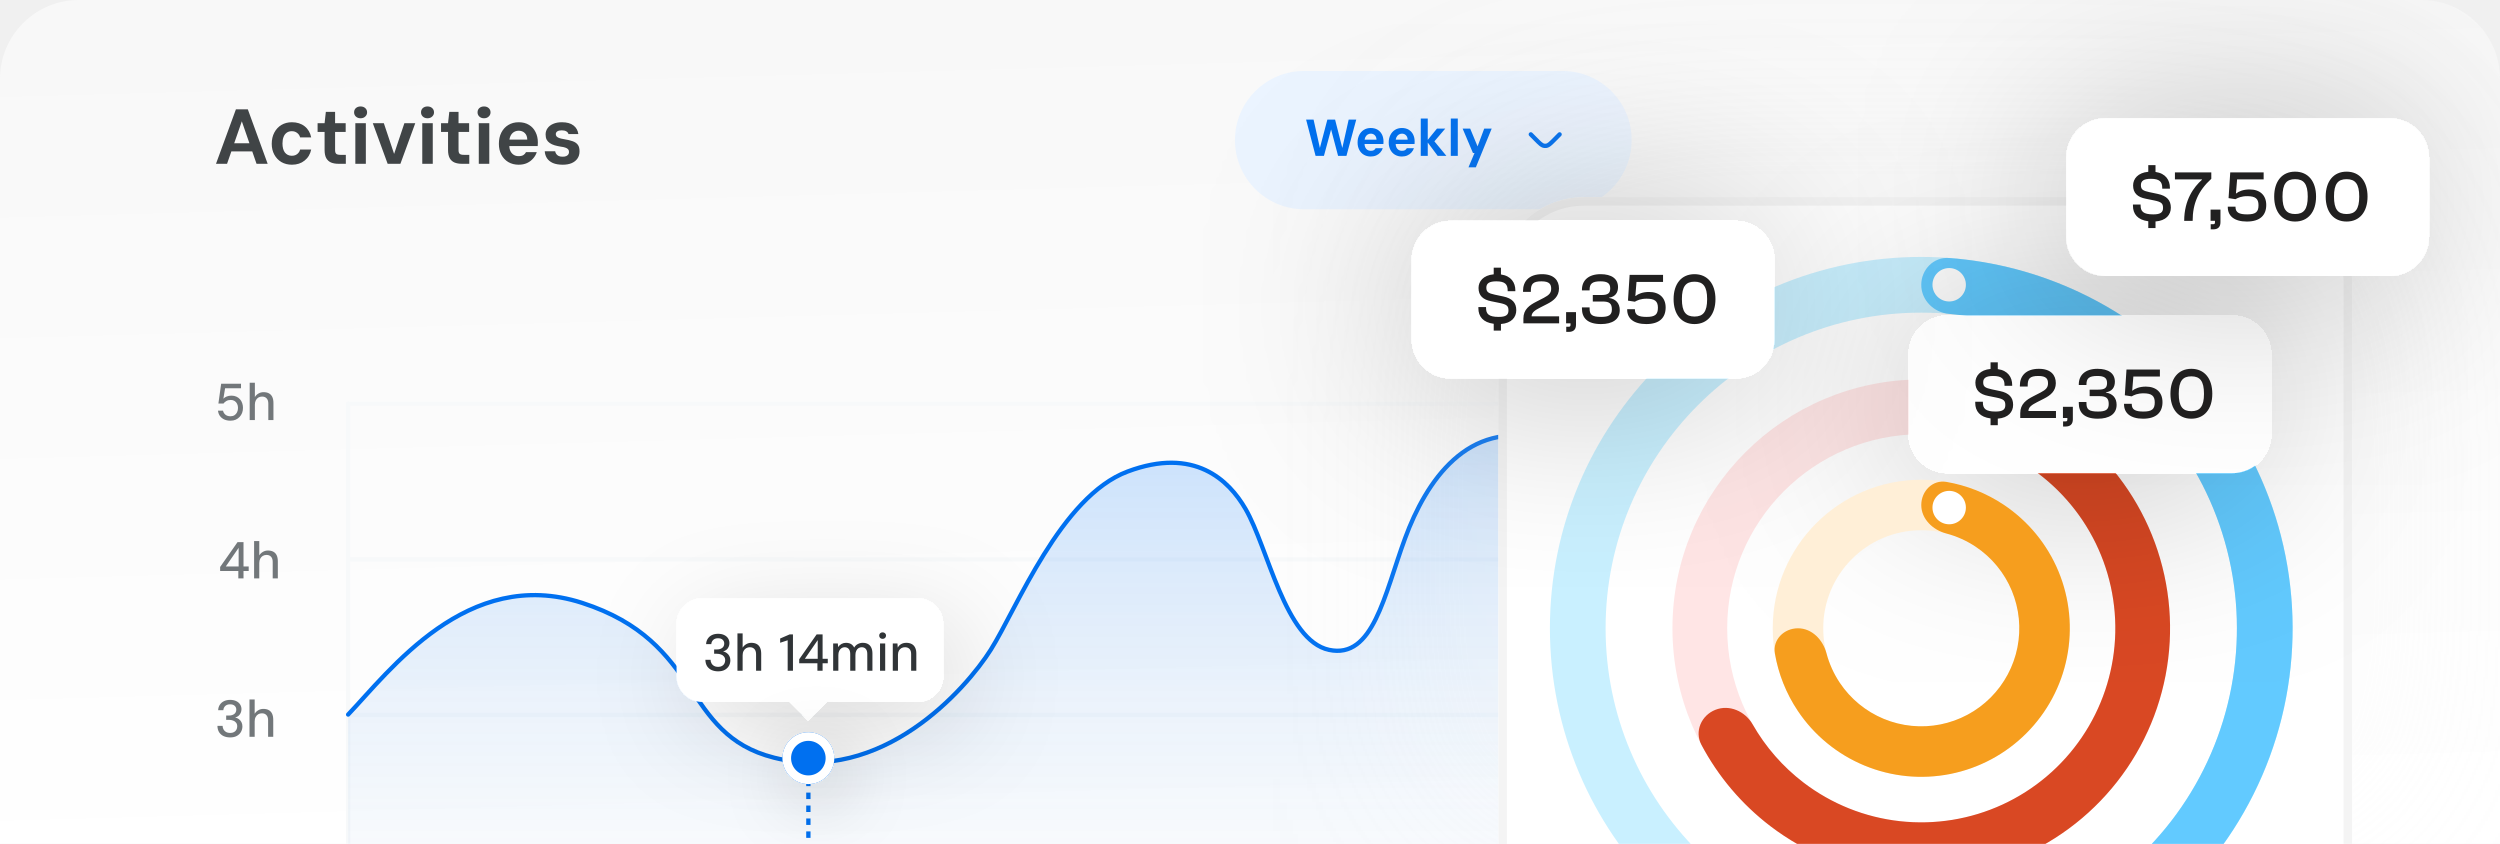
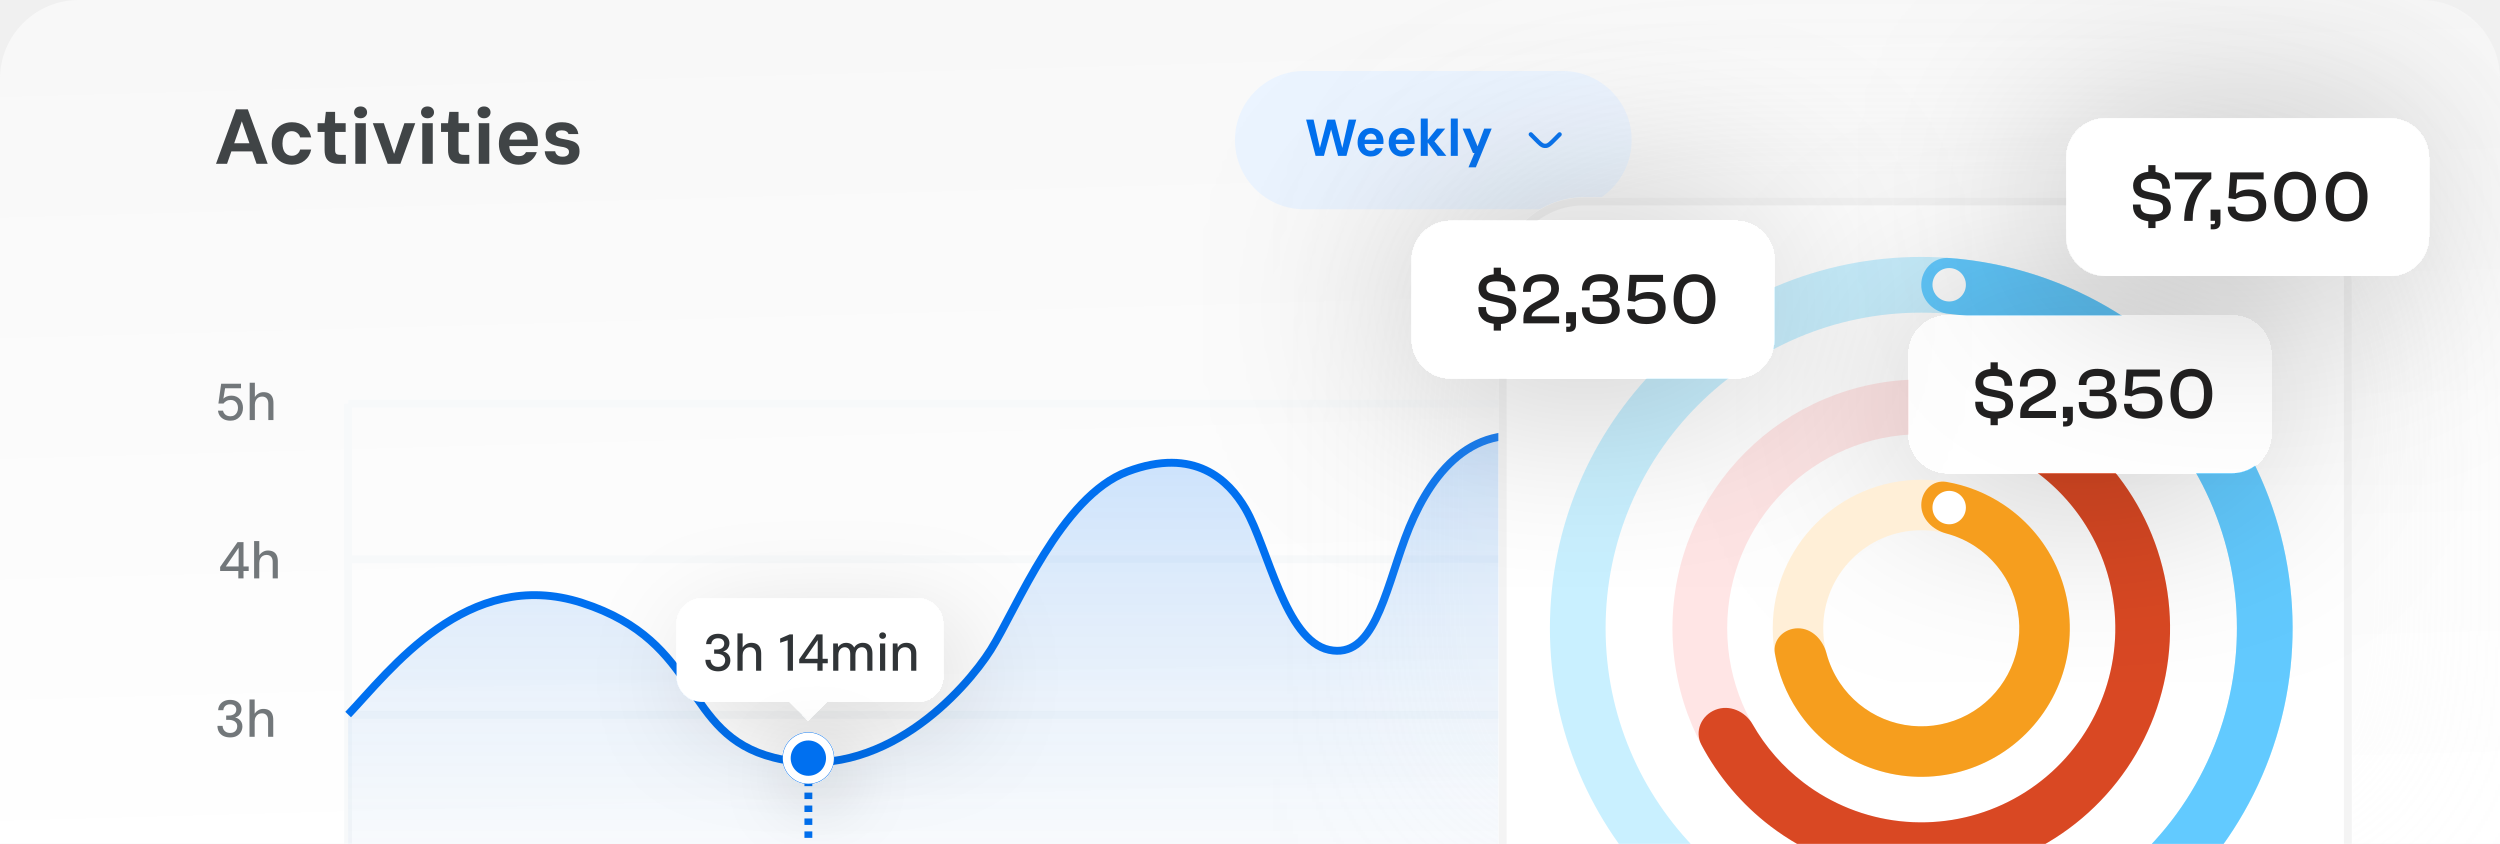
<svg xmlns="http://www.w3.org/2000/svg" width="317" height="107" viewBox="0 0 317 107" fill="none">
  <g clip-path="url(#clip0_174_43156)">
    <path d="M0 10C0 4.477 4.477 0 10 0H307C312.523 0 317 4.477 317 10V107H0V10Z" fill="url(#paint0_linear_174_43156)" />
    <path d="M27.389 20.768L29.914 13.863H31.424L33.939 20.768H32.528L30.664 15.382L28.79 20.768H27.389ZM28.504 19.199L28.859 18.163H32.37L32.716 19.199H28.504ZM37.011 20.886C36.511 20.886 36.068 20.774 35.679 20.551C35.298 20.32 34.999 20.005 34.782 19.604C34.565 19.203 34.456 18.749 34.456 18.242C34.456 17.697 34.565 17.22 34.782 16.812C34.999 16.398 35.298 16.076 35.679 15.845C36.068 15.615 36.511 15.5 37.011 15.5C37.656 15.5 38.195 15.671 38.629 16.013C39.063 16.355 39.339 16.825 39.458 17.424H38.057C37.991 17.18 37.863 16.99 37.672 16.852C37.488 16.707 37.264 16.635 37.001 16.635C36.751 16.635 36.538 16.697 36.36 16.822C36.183 16.947 36.048 17.128 35.956 17.364C35.864 17.595 35.818 17.871 35.818 18.193C35.818 18.436 35.844 18.657 35.897 18.854C35.949 19.045 36.025 19.206 36.123 19.337C36.229 19.469 36.354 19.571 36.498 19.643C36.65 19.715 36.817 19.752 37.001 19.752C37.179 19.752 37.337 19.722 37.475 19.663C37.62 19.597 37.741 19.505 37.84 19.387C37.945 19.268 38.017 19.127 38.057 18.962H39.458C39.339 19.548 39.06 20.015 38.619 20.363C38.185 20.712 37.649 20.886 37.011 20.886ZM42.895 20.768C42.553 20.768 42.25 20.715 41.987 20.61C41.724 20.498 41.52 20.317 41.376 20.067C41.231 19.811 41.158 19.462 41.158 19.022V16.733H40.271V15.619H41.158L41.316 14.188H42.49V15.619H43.832V16.733H42.49V19.041C42.49 19.265 42.539 19.419 42.638 19.505C42.737 19.59 42.908 19.633 43.151 19.633H43.851V20.768H42.895ZM45.057 20.768V15.619H46.389V20.768H45.057ZM45.718 14.997C45.481 14.997 45.284 14.925 45.126 14.78C44.975 14.636 44.899 14.458 44.899 14.248C44.899 14.024 44.975 13.843 45.126 13.705C45.284 13.567 45.481 13.498 45.718 13.498C45.961 13.498 46.159 13.567 46.31 13.705C46.468 13.843 46.547 14.024 46.547 14.248C46.547 14.458 46.468 14.636 46.31 14.78C46.159 14.925 45.961 14.997 45.718 14.997ZM49.154 20.768L47.27 15.619H48.67L49.973 19.515L51.275 15.619H52.656L50.772 20.768H49.154ZM53.544 20.768V15.619H54.875V20.768H53.544ZM54.205 14.997C53.968 14.997 53.77 14.925 53.613 14.78C53.461 14.636 53.386 14.458 53.386 14.248C53.386 14.024 53.461 13.843 53.613 13.705C53.77 13.567 53.968 13.498 54.205 13.498C54.448 13.498 54.645 13.567 54.796 13.705C54.954 13.843 55.033 14.024 55.033 14.248C55.033 14.458 54.954 14.636 54.796 14.78C54.645 14.925 54.448 14.997 54.205 14.997ZM58.548 20.768C58.206 20.768 57.903 20.715 57.64 20.61C57.377 20.498 57.173 20.317 57.029 20.067C56.884 19.811 56.812 19.462 56.812 19.022V16.733H55.924V15.619H56.812L56.97 14.188H58.143V15.619H59.485V16.733H58.143V19.041C58.143 19.265 58.193 19.419 58.291 19.505C58.39 19.59 58.561 19.633 58.804 19.633H59.505V20.768H58.548ZM60.71 20.768V15.619H62.042V20.768H60.71ZM61.371 14.997C61.135 14.997 60.937 14.925 60.779 14.78C60.628 14.636 60.553 14.458 60.553 14.248C60.553 14.024 60.628 13.843 60.779 13.705C60.937 13.567 61.135 13.498 61.371 13.498C61.615 13.498 61.812 13.567 61.963 13.705C62.121 13.843 62.2 14.024 62.2 14.248C62.2 14.458 62.121 14.636 61.963 14.78C61.812 14.925 61.615 14.997 61.371 14.997ZM65.764 20.886C65.271 20.886 64.834 20.774 64.452 20.551C64.077 20.327 63.785 20.018 63.574 19.623C63.364 19.222 63.258 18.762 63.258 18.242C63.258 17.703 63.36 17.23 63.564 16.822C63.775 16.408 64.067 16.085 64.442 15.855C64.824 15.619 65.267 15.5 65.774 15.5C66.28 15.5 66.714 15.612 67.076 15.836C67.438 16.053 67.714 16.355 67.904 16.743C68.102 17.131 68.2 17.568 68.2 18.055C68.2 18.121 68.197 18.193 68.191 18.272C68.191 18.351 68.187 18.433 68.181 18.519H64.206V17.7H66.859C66.852 17.345 66.747 17.069 66.543 16.871C66.339 16.674 66.083 16.575 65.774 16.575C65.55 16.575 65.346 16.631 65.162 16.743C64.978 16.855 64.834 17.023 64.728 17.246C64.623 17.47 64.57 17.749 64.57 18.085V18.371C64.57 18.666 64.617 18.92 64.709 19.13C64.807 19.341 64.945 19.505 65.123 19.623C65.3 19.742 65.511 19.801 65.754 19.801C66.017 19.801 66.221 19.755 66.366 19.663C66.51 19.571 66.622 19.446 66.701 19.288H68.062C67.97 19.584 67.816 19.854 67.599 20.097C67.388 20.34 67.129 20.534 66.819 20.679C66.51 20.817 66.159 20.886 65.764 20.886ZM71.363 20.886C70.856 20.886 70.435 20.814 70.1 20.669C69.771 20.518 69.521 20.314 69.35 20.057C69.186 19.794 69.094 19.502 69.074 19.18H70.396C70.416 19.304 70.462 19.419 70.534 19.525C70.606 19.63 70.708 19.715 70.84 19.781C70.971 19.84 71.139 19.87 71.343 19.87C71.514 19.87 71.659 19.847 71.777 19.801C71.902 19.748 71.994 19.679 72.053 19.594C72.119 19.502 72.152 19.396 72.152 19.278C72.152 19.127 72.112 19.009 72.033 18.923C71.954 18.837 71.836 18.768 71.678 18.716C71.527 18.663 71.34 18.624 71.116 18.598C70.827 18.552 70.56 18.492 70.317 18.42C70.08 18.348 69.876 18.252 69.706 18.134C69.534 18.015 69.403 17.871 69.311 17.7C69.225 17.522 69.183 17.305 69.183 17.049C69.183 16.753 69.265 16.49 69.429 16.26C69.594 16.023 69.83 15.839 70.139 15.707C70.449 15.569 70.82 15.5 71.254 15.5C71.879 15.5 72.365 15.635 72.714 15.905C73.062 16.168 73.27 16.533 73.335 17H72.083C72.043 16.848 71.951 16.733 71.806 16.654C71.662 16.569 71.471 16.526 71.234 16.526C70.991 16.526 70.804 16.569 70.672 16.654C70.541 16.74 70.475 16.858 70.475 17.009C70.475 17.108 70.504 17.2 70.564 17.286C70.629 17.364 70.735 17.433 70.879 17.493C71.031 17.552 71.234 17.601 71.491 17.641C71.945 17.713 72.319 17.802 72.615 17.907C72.911 18.012 73.132 18.167 73.276 18.371C73.421 18.568 73.49 18.847 73.483 19.209C73.483 19.558 73.395 19.857 73.217 20.107C73.046 20.357 72.799 20.551 72.477 20.689C72.162 20.82 71.79 20.886 71.363 20.886Z" fill="#404446" />
    <rect x="156.593" y="9" width="50.304" height="17.536" rx="8.768" fill="#EBF4FF" />
    <path d="M166.816 19.768L165.613 15.164H166.56L167.362 18.762L168.309 15.164H169.289L170.203 18.762L171.012 15.164H171.972L170.729 19.768H169.67L168.782 16.414L167.875 19.768H166.816ZM173.811 19.846C173.482 19.846 173.191 19.772 172.937 19.623C172.687 19.474 172.492 19.266 172.351 18.998C172.211 18.731 172.141 18.422 172.141 18.071C172.141 17.712 172.211 17.394 172.351 17.117C172.492 16.841 172.687 16.624 172.937 16.466C173.187 16.309 173.478 16.23 173.811 16.23C174.153 16.23 174.445 16.304 174.686 16.453C174.927 16.602 175.111 16.806 175.238 17.065C175.365 17.323 175.429 17.617 175.429 17.946C175.429 17.99 175.427 18.038 175.422 18.091C175.422 18.143 175.42 18.198 175.416 18.255H172.779V17.709H174.541C174.532 17.468 174.46 17.282 174.324 17.15C174.188 17.014 174.02 16.947 173.818 16.947C173.669 16.947 173.533 16.986 173.41 17.065C173.292 17.139 173.195 17.251 173.121 17.4C173.051 17.549 173.016 17.738 173.016 17.966V18.157C173.016 18.354 173.046 18.525 173.108 18.669C173.173 18.814 173.265 18.926 173.384 19.005C173.502 19.084 173.642 19.123 173.805 19.123C173.984 19.123 174.12 19.095 174.212 19.038C174.304 18.976 174.379 18.893 174.436 18.788H175.337C175.276 18.985 175.172 19.165 175.028 19.327C174.888 19.489 174.714 19.616 174.508 19.708C174.302 19.8 174.07 19.846 173.811 19.846ZM177.761 19.846C177.432 19.846 177.14 19.772 176.886 19.623C176.636 19.474 176.441 19.266 176.301 18.998C176.161 18.731 176.09 18.422 176.09 18.071C176.09 17.712 176.161 17.394 176.301 17.117C176.441 16.841 176.636 16.624 176.886 16.466C177.136 16.309 177.428 16.23 177.761 16.23C178.103 16.23 178.394 16.304 178.635 16.453C178.876 16.602 179.061 16.806 179.188 17.065C179.315 17.323 179.378 17.617 179.378 17.946C179.378 17.99 179.376 18.038 179.372 18.091C179.372 18.143 179.37 18.198 179.365 18.255H176.728V17.709H178.491C178.482 17.468 178.41 17.282 178.274 17.15C178.138 17.014 177.969 16.947 177.767 16.947C177.618 16.947 177.482 16.986 177.36 17.065C177.241 17.139 177.145 17.251 177.07 17.4C177 17.549 176.965 17.738 176.965 17.966V18.157C176.965 18.354 176.996 18.525 177.057 18.669C177.123 18.814 177.215 18.926 177.333 19.005C177.452 19.084 177.592 19.123 177.754 19.123C177.934 19.123 178.07 19.095 178.162 19.038C178.254 18.976 178.328 18.893 178.385 18.788H179.286C179.225 18.985 179.122 19.165 178.977 19.327C178.837 19.489 178.664 19.616 178.458 19.708C178.252 19.8 178.019 19.846 177.761 19.846ZM182.302 19.768L180.908 17.9L182.203 16.309H183.256L181.585 18.268V17.565L183.407 19.768H182.302ZM180.152 19.768V15.033H181.039V19.768H180.152ZM183.96 19.768V15.033H184.848V19.768H183.96ZM186.205 21.214L186.968 19.399H186.771L185.462 16.309H186.422L187.356 18.564L188.198 16.309H189.145L187.139 21.214H186.205Z" fill="#0070F0" />
    <path d="M197.954 17.231C198.06 17.123 198.06 16.95 197.952 16.843C197.845 16.736 197.671 16.737 197.565 16.845L196.926 17.489C196.667 17.75 196.489 17.93 196.338 18.051C196.191 18.169 196.097 18.209 196.013 18.22C195.96 18.227 195.906 18.227 195.853 18.22C195.768 18.209 195.674 18.169 195.527 18.051C195.376 17.93 195.198 17.75 194.939 17.489L194.301 16.845C194.194 16.737 194.021 16.736 193.913 16.843C193.806 16.95 193.805 17.123 193.911 17.231L194.561 17.886C194.806 18.133 195.006 18.335 195.184 18.478C195.37 18.627 195.558 18.735 195.784 18.764C195.883 18.776 195.983 18.776 196.082 18.764C196.308 18.735 196.496 18.627 196.681 18.478C196.859 18.335 197.059 18.133 197.304 17.886L197.954 17.231Z" fill="#0070F0" />
-     <path d="M44.141 51.195V133.395H206.349" stroke="#F7F9FA" stroke-width="0.548" stroke-linecap="round" />
-     <path d="M44.141 90.65H206.349" stroke="#F7F9FA" stroke-width="0.548" />
-     <path d="M44.141 70.924H206.349" stroke="#F7F9FA" stroke-width="0.548" />
-     <path d="M44.141 51.195H206.349" stroke="#F7F9FA" stroke-width="0.548" />
+     <path d="M44.141 51.195V133.395H206.349" stroke="#F7F9FA" strokeWidth="0.548" strokeLinecap="round" />
+     <path d="M44.141 90.65H206.349" stroke="#F7F9FA" strokeWidth="0.548" />
+     <path d="M44.141 70.924H206.349" stroke="#F7F9FA" strokeWidth="0.548" />
+     <path d="M44.141 51.195H206.349" stroke="#F7F9FA" strokeWidth="0.548" />
    <path d="M44.143 90.605C49.365 85.138 59.241 71.753 73.793 76.44C89.22 81.41 86.328 93.09 98.139 96.072C111.812 99.523 122.486 87.374 125.62 82.404C128.969 77.092 134.491 62.972 142.976 59.791C151.461 56.61 155.814 60.891 157.921 64.513C160.814 69.483 162.935 81.212 168.528 82.404C174.12 83.597 175.519 75.446 178.17 68.24C180.822 61.033 186.101 53.123 195.6 55.743C198.629 56.578 202.209 57.358 204.412 51.566C205.954 47.511 206.282 46.54 206.34 46.323V46.275C206.34 46.275 206.364 46.23 206.34 46.323V133.396H44.143V90.605Z" fill="url(#paint1_linear_174_43156)" />
-     <path d="M44.143 90.605C49.365 85.138 59.241 71.753 73.793 76.44C89.22 81.41 86.328 93.09 98.139 96.072C111.812 99.523 122.486 87.374 125.62 82.404C128.969 77.092 134.491 62.972 142.976 59.791C151.461 56.61 155.814 60.891 157.921 64.513C160.814 69.483 162.935 81.212 168.528 82.404C174.12 83.597 175.519 75.446 178.17 68.24C180.822 61.033 186.101 53.123 195.6 55.743C198.629 56.578 202.209 57.358 204.412 51.566C206.615 45.773 206.34 46.275 206.34 46.275" stroke="#0070F0" stroke-width="0.548" stroke-linecap="round" />
+     <path d="M44.143 90.605C49.365 85.138 59.241 71.753 73.793 76.44C89.22 81.41 86.328 93.09 98.139 96.072C111.812 99.523 122.486 87.374 125.62 82.404C128.969 77.092 134.491 62.972 142.976 59.791C151.461 56.61 155.814 60.891 157.921 64.513C160.814 69.483 162.935 81.212 168.528 82.404C174.12 83.597 175.519 75.446 178.17 68.24C180.822 61.033 186.101 53.123 195.6 55.743C198.629 56.578 202.209 57.358 204.412 51.566C206.615 45.773 206.34 46.275 206.34 46.275" stroke="#0070F0" strokeWidth="0.548" strokeLinecap="round" />
    <g filter="url(#filter0_d_174_43156)">
      <path d="M116.313 75.856C118.129 75.856 119.602 77.328 119.602 79.144V85.72C119.601 87.535 118.129 89.008 116.313 89.008H104.861L102.509 91.371L100.156 89.008H89.078C87.262 89.008 85.79 87.535 85.79 85.72V79.144C85.79 77.328 87.262 75.856 89.078 75.856H116.313Z" fill="white" />
    </g>
    <path d="M91.052 85.126C90.758 85.126 90.489 85.073 90.243 84.968C90.002 84.858 89.809 84.696 89.664 84.481C89.524 84.262 89.45 83.988 89.441 83.659H90.098C90.103 83.826 90.142 83.977 90.217 84.113C90.291 84.249 90.399 84.359 90.539 84.442C90.684 84.521 90.855 84.56 91.052 84.56C91.249 84.56 91.414 84.523 91.545 84.448C91.681 84.374 91.782 84.273 91.848 84.146C91.918 84.019 91.953 83.876 91.953 83.719C91.953 83.53 91.905 83.377 91.808 83.258C91.716 83.135 91.589 83.046 91.427 82.989C91.269 82.927 91.091 82.897 90.894 82.897H90.552V82.351H90.894C91.179 82.351 91.407 82.285 91.578 82.153C91.749 82.022 91.834 81.836 91.834 81.594C91.834 81.402 91.766 81.244 91.631 81.121C91.499 80.994 91.306 80.93 91.052 80.93C90.789 80.93 90.583 81 90.434 81.141C90.289 81.281 90.208 81.459 90.19 81.673H89.533C89.546 81.415 89.616 81.187 89.743 80.99C89.875 80.788 90.05 80.634 90.269 80.529C90.493 80.42 90.754 80.365 91.052 80.365C91.363 80.365 91.626 80.42 91.841 80.529C92.056 80.634 92.218 80.777 92.328 80.957C92.437 81.136 92.492 81.334 92.492 81.548C92.492 81.715 92.459 81.871 92.393 82.015C92.332 82.16 92.242 82.283 92.124 82.384C92.005 82.484 91.861 82.557 91.69 82.601C91.865 82.636 92.021 82.704 92.157 82.805C92.297 82.905 92.407 83.032 92.486 83.186C92.569 83.339 92.61 83.519 92.61 83.725C92.61 83.975 92.551 84.207 92.433 84.422C92.314 84.633 92.139 84.804 91.907 84.935C91.679 85.062 91.394 85.126 91.052 85.126ZM93.508 85.047V80.312H94.166V82.127C94.28 81.939 94.433 81.79 94.626 81.68C94.819 81.566 95.029 81.509 95.257 81.509C95.534 81.509 95.764 81.559 95.948 81.66C96.136 81.761 96.279 81.915 96.375 82.121C96.472 82.327 96.52 82.585 96.52 82.897V85.047H95.869V82.962C95.869 82.669 95.799 82.447 95.659 82.298C95.518 82.145 95.325 82.068 95.08 82.068C94.913 82.068 94.76 82.107 94.62 82.186C94.484 82.265 94.374 82.381 94.291 82.535C94.207 82.688 94.166 82.872 94.166 83.087V85.047H93.508ZM99.877 85.047V81.187L98.923 81.502V80.963L100.12 80.444H100.547V85.047H99.877ZM103.647 85.047V84.106H101.339V83.594L103.548 80.444H104.305V83.534H104.962V84.106H104.305V85.047H103.647ZM102.056 83.534H103.686V81.167L102.056 83.534ZM105.645 85.047V81.588H106.237L106.277 82.048C106.382 81.882 106.522 81.75 106.698 81.654C106.877 81.557 107.068 81.509 107.27 81.509C107.436 81.509 107.585 81.531 107.717 81.575C107.848 81.619 107.965 81.686 108.065 81.779C108.166 81.871 108.247 81.983 108.309 82.114C108.423 81.917 108.576 81.768 108.769 81.667C108.966 81.562 109.175 81.509 109.394 81.509C109.657 81.509 109.878 81.559 110.058 81.66C110.242 81.761 110.382 81.915 110.479 82.121C110.575 82.322 110.624 82.57 110.624 82.864V85.047H109.972V82.929C109.972 82.644 109.909 82.43 109.782 82.285C109.659 82.14 109.486 82.068 109.262 82.068C109.113 82.068 108.977 82.107 108.855 82.186C108.736 82.261 108.642 82.373 108.572 82.522C108.502 82.671 108.467 82.85 108.467 83.061V85.047H107.809V82.929C107.809 82.644 107.745 82.43 107.618 82.285C107.491 82.14 107.318 82.068 107.099 82.068C106.954 82.068 106.823 82.107 106.704 82.186C106.586 82.261 106.489 82.373 106.415 82.522C106.34 82.671 106.303 82.85 106.303 83.061V85.047H105.645ZM111.587 85.047V81.588H112.244V85.047H111.587ZM111.916 81.009C111.788 81.009 111.683 80.97 111.6 80.891C111.521 80.812 111.482 80.711 111.482 80.588C111.482 80.47 111.521 80.374 111.6 80.299C111.683 80.22 111.788 80.181 111.916 80.181C112.038 80.181 112.141 80.22 112.225 80.299C112.308 80.374 112.35 80.47 112.35 80.588C112.35 80.711 112.308 80.812 112.225 80.891C112.141 80.97 112.038 81.009 111.916 81.009ZM113.204 85.047V81.588H113.796L113.835 82.121C113.932 81.928 114.074 81.779 114.263 81.673C114.451 81.564 114.673 81.509 114.927 81.509C115.186 81.509 115.409 81.559 115.598 81.66C115.786 81.757 115.931 81.906 116.032 82.107C116.137 82.305 116.19 82.555 116.19 82.857V85.047H115.532V82.923C115.532 82.642 115.462 82.43 115.322 82.285C115.181 82.14 114.991 82.068 114.749 82.068C114.587 82.068 114.438 82.105 114.302 82.18C114.171 82.254 114.063 82.364 113.98 82.508C113.901 82.653 113.862 82.829 113.862 83.035V85.047H113.204Z" fill="#303437" />
    <path d="M29.226 53.343C28.914 53.343 28.642 53.288 28.41 53.178C28.182 53.064 28.002 52.913 27.871 52.724C27.744 52.536 27.667 52.319 27.641 52.073H28.279C28.322 52.279 28.425 52.45 28.588 52.586C28.75 52.718 28.965 52.784 29.232 52.784C29.429 52.784 29.598 52.738 29.738 52.645C29.879 52.553 29.986 52.428 30.061 52.271C30.14 52.108 30.179 51.927 30.179 51.725C30.179 51.523 30.14 51.348 30.061 51.199C29.986 51.045 29.881 50.927 29.745 50.844C29.609 50.756 29.449 50.712 29.265 50.712C29.041 50.712 28.853 50.758 28.7 50.85C28.546 50.938 28.425 51.045 28.338 51.172H27.693L28.042 48.66H30.561V49.233H28.542L28.325 50.554C28.43 50.44 28.57 50.348 28.745 50.278C28.921 50.204 29.122 50.166 29.351 50.166C29.583 50.166 29.789 50.208 29.969 50.291C30.148 50.37 30.302 50.482 30.429 50.627C30.556 50.767 30.65 50.931 30.712 51.12C30.777 51.308 30.81 51.508 30.81 51.718C30.81 51.946 30.773 52.159 30.699 52.356C30.624 52.549 30.517 52.72 30.376 52.869C30.24 53.018 30.076 53.134 29.883 53.218C29.69 53.301 29.471 53.343 29.226 53.343ZM31.661 53.264V48.529H32.318V50.344C32.432 50.155 32.586 50.006 32.779 49.897C32.972 49.783 33.182 49.726 33.41 49.726C33.686 49.726 33.916 49.776 34.1 49.877C34.289 49.978 34.431 50.131 34.528 50.337C34.624 50.543 34.673 50.802 34.673 51.113V53.264H34.022V51.179C34.022 50.885 33.952 50.664 33.811 50.515C33.671 50.361 33.478 50.285 33.233 50.285C33.066 50.285 32.913 50.324 32.772 50.403C32.636 50.482 32.527 50.598 32.443 50.752C32.36 50.905 32.318 51.089 32.318 51.304V53.264H31.661Z" fill="#72777A" />
    <path d="M30.22 73.344V72.403H27.912V71.891L30.122 68.74H30.878V71.831H31.535V72.403H30.878V73.344H30.22ZM28.629 71.831H30.26V69.464L28.629 71.831ZM32.219 73.344V68.609H32.876V70.424C32.99 70.236 33.144 70.086 33.337 69.977C33.529 69.863 33.74 69.806 33.968 69.806C34.244 69.806 34.474 69.856 34.658 69.957C34.847 70.058 34.989 70.211 35.086 70.417C35.182 70.624 35.23 70.882 35.23 71.193V73.344H34.579V71.259C34.579 70.965 34.509 70.744 34.369 70.595C34.229 70.442 34.036 70.365 33.79 70.365C33.624 70.365 33.47 70.404 33.33 70.483C33.194 70.562 33.084 70.678 33.001 70.832C32.918 70.985 32.876 71.169 32.876 71.384V73.344H32.219Z" fill="#72777A" />
    <path d="M29.179 93.505C28.885 93.505 28.616 93.452 28.37 93.347C28.129 93.237 27.936 93.075 27.791 92.86C27.651 92.641 27.576 92.367 27.568 92.038H28.225C28.23 92.205 28.269 92.356 28.344 92.492C28.418 92.628 28.526 92.737 28.666 92.821C28.811 92.9 28.982 92.939 29.179 92.939C29.376 92.939 29.541 92.902 29.672 92.827C29.808 92.753 29.909 92.652 29.975 92.525C30.045 92.398 30.08 92.255 30.08 92.097C30.08 91.909 30.032 91.755 29.935 91.637C29.843 91.514 29.716 91.424 29.554 91.368C29.396 91.306 29.218 91.275 29.021 91.275H28.679V90.73H29.021C29.306 90.73 29.534 90.664 29.705 90.532C29.876 90.401 29.961 90.215 29.961 89.973C29.961 89.781 29.893 89.623 29.758 89.5C29.626 89.373 29.433 89.309 29.179 89.309C28.916 89.309 28.71 89.379 28.561 89.52C28.416 89.66 28.335 89.838 28.317 90.052H27.66C27.673 89.794 27.743 89.566 27.87 89.368C28.002 89.167 28.177 89.013 28.396 88.908C28.62 88.799 28.881 88.744 29.179 88.744C29.49 88.744 29.753 88.799 29.968 88.908C30.183 89.013 30.345 89.156 30.455 89.335C30.564 89.515 30.619 89.713 30.619 89.927C30.619 90.094 30.586 90.25 30.52 90.394C30.459 90.539 30.369 90.662 30.251 90.763C30.132 90.863 29.988 90.936 29.817 90.98C29.992 91.015 30.148 91.082 30.284 91.183C30.424 91.284 30.534 91.411 30.613 91.565C30.696 91.718 30.737 91.898 30.737 92.104C30.737 92.354 30.678 92.586 30.56 92.801C30.442 93.011 30.266 93.183 30.034 93.314C29.806 93.441 29.521 93.505 29.179 93.505ZM31.635 93.426V88.691H32.293V90.506C32.407 90.317 32.56 90.168 32.753 90.059C32.946 89.945 33.156 89.888 33.384 89.888C33.66 89.888 33.891 89.938 34.075 90.039C34.263 90.14 34.406 90.293 34.502 90.499C34.599 90.706 34.647 90.964 34.647 91.275V93.426H33.996V91.341C33.996 91.047 33.926 90.826 33.785 90.677C33.645 90.524 33.452 90.447 33.207 90.447C33.04 90.447 32.887 90.486 32.746 90.565C32.611 90.644 32.501 90.76 32.418 90.914C32.334 91.067 32.293 91.251 32.293 91.466V93.426H31.635Z" fill="#72777A" />
-     <line x1="102.502" y1="93.939" x2="102.502" y2="133.395" stroke="#0070F0" stroke-width="0.548" stroke-dasharray="0.82 0.82" />
+     <line x1="102.502" y1="93.939" x2="102.502" y2="133.395" stroke="#0070F0" strokeWidth="0.548" stroke-dasharray="0.82 0.82" />
    <g filter="url(#filter1_d_174_43156)">
      <circle cx="102.5" cy="96.132" r="3.288" fill="#0070F0" />
-       <circle cx="102.5" cy="96.132" r="2.74" stroke="white" stroke-width="1.096" />
+       <circle cx="102.5" cy="96.132" r="2.74" stroke="white" strokeWidth="1.096" />
    </g>
    <g filter="url(#filter2_d_174_43156)">
      <rect x="190" y="25" width="108.247" height="105" rx="10.825" fill="white" />
-       <rect x="190.541" y="25.541" width="107.165" height="103.918" rx="10.284" stroke="#F4F4F4" stroke-width="1.082" />
+       <rect x="190.541" y="25.541" width="107.165" height="103.918" rx="10.284" stroke="#F4F4F4" strokeWidth="1.082" />
    </g>
    <path d="M290.704 79.666C290.704 105.672 269.622 126.753 243.616 126.753C217.61 126.753 196.528 105.672 196.528 79.666C196.528 53.66 217.61 32.578 243.616 32.578C269.622 32.578 290.704 53.66 290.704 79.666ZM203.591 79.666C203.591 101.771 221.511 119.69 243.616 119.69C265.721 119.69 283.64 101.771 283.64 79.666C283.64 57.561 265.721 39.641 243.616 39.641C221.511 39.641 203.591 57.561 203.591 79.666Z" fill="#C9F0FF" />
    <path d="M243.616 36.112C243.616 34.162 245.199 32.567 247.144 32.713C252.86 33.142 258.46 34.613 263.665 37.062C269.937 40.013 275.479 44.313 279.898 49.654C284.316 54.994 287.5 61.244 289.224 67.958C290.948 74.672 291.168 81.683 289.87 88.492C288.571 95.3 285.785 101.738 281.711 107.346C277.636 112.953 272.375 117.592 266.301 120.931C260.227 124.271 253.49 126.228 246.573 126.663C240.832 127.024 235.084 126.33 229.611 124.625C227.749 124.045 226.864 121.979 227.582 120.166C228.3 118.352 230.349 117.48 232.219 118.036C236.718 119.372 241.426 119.91 246.129 119.614C252.009 119.244 257.735 117.58 262.898 114.742C268.061 111.904 272.533 107.96 275.996 103.194C279.459 98.428 281.827 92.955 282.931 87.168C284.035 81.381 283.848 75.421 282.383 69.715C280.918 64.008 278.211 58.695 274.455 54.156C270.7 49.616 265.988 45.962 260.658 43.453C256.394 41.447 251.818 40.213 247.143 39.8C245.2 39.628 243.616 38.063 243.616 36.112Z" fill="#62CAFF" />
    <circle cx="247.156" cy="36.109" r="2.119" fill="white" />
    <path d="M275.165 79.666C275.165 97.09 261.04 111.215 243.616 111.215C226.192 111.215 212.067 97.09 212.067 79.666C212.067 62.242 226.192 48.117 243.616 48.117C261.04 48.117 275.165 62.242 275.165 79.666ZM219.008 79.666C219.008 93.257 230.025 104.274 243.616 104.274C257.207 104.274 268.224 93.257 268.224 79.666C268.224 66.075 257.207 55.058 243.616 55.058C230.025 55.058 219.008 66.075 219.008 79.666Z" fill="#FFE5E5" />
    <path d="M243.616 51.59C243.616 49.673 245.174 48.1 247.08 48.31C251.598 48.809 255.97 50.281 259.888 52.64C264.801 55.597 268.815 59.838 271.498 64.906C274.181 69.973 275.432 75.676 275.117 81.402C274.802 87.127 272.932 92.659 269.709 97.401C266.486 102.144 262.032 105.918 256.824 108.319C251.617 110.719 245.854 111.656 240.154 111.026C234.455 110.397 229.034 108.226 224.476 104.748C220.84 101.973 217.863 98.45 215.735 94.432C214.838 92.738 215.727 90.71 217.51 90.004C219.292 89.299 221.288 90.188 222.237 91.853C223.865 94.709 226.055 97.221 228.687 99.23C232.242 101.944 236.47 103.637 240.916 104.127C245.361 104.618 249.857 103.888 253.918 102.016C257.98 100.143 261.455 97.199 263.969 93.5C266.483 89.801 267.941 85.486 268.187 81.02C268.433 76.554 267.457 72.106 265.364 68.153C263.271 64.201 260.14 60.893 256.309 58.586C253.472 56.878 250.33 55.767 247.075 55.304C245.177 55.035 243.616 53.506 243.616 51.59Z" fill="#D94823" />
    <circle cx="247.156" cy="51.648" r="2.119" fill="white" />
    <g filter="url(#filter3_d_174_43156)">
      <rect x="242.001" y="40" width="46" height="20" rx="5" fill="white" />
    </g>
    <path d="M253.32 53.917H252.403V53.055C251.055 52.89 250.459 52.129 250.459 51.093V50.937H251.431V51.038C251.431 51.799 251.752 52.184 253.036 52.184C253.944 52.184 254.274 51.936 254.274 51.368C254.274 50.809 254.09 50.607 253.146 50.414L252.101 50.203C251.046 50.002 250.478 49.488 250.478 48.516C250.478 47.682 251.074 46.903 252.403 46.783V45.94H253.32V46.802C254.613 46.985 255.145 47.847 255.145 48.81V48.92H254.173V48.819C254.173 48.067 253.843 47.673 252.742 47.673C251.835 47.673 251.468 47.93 251.468 48.471C251.468 49.03 251.716 49.186 252.559 49.369L253.604 49.589C254.76 49.828 255.264 50.405 255.264 51.331C255.264 52.23 254.659 52.982 253.32 53.083V53.917ZM260.697 53H256.167V52.386C256.167 51.221 256.956 50.689 257.818 50.249L258.762 49.763C259.422 49.415 259.688 49.14 259.688 48.617C259.688 48.049 259.477 47.673 258.459 47.673C257.341 47.673 257.112 48.04 257.112 48.883V49.011H256.121V48.865C256.121 47.719 256.837 46.765 258.533 46.765C260.046 46.765 260.678 47.563 260.678 48.581C260.678 49.589 259.991 50.13 259.202 50.534L258.304 50.992C257.68 51.313 257.203 51.606 257.203 52.111H260.697V53ZM261.929 54.082H261.599V53.431H261.901C262.057 53.431 262.14 53.394 262.14 53.193V53H261.581V51.579H262.837V53.174C262.837 53.788 262.507 54.082 261.929 54.082ZM266.011 53.092C264.26 53.092 263.59 52.294 263.59 51.12V50.974H264.562V51.111C264.562 51.881 264.819 52.184 266.029 52.184C267.001 52.184 267.386 51.946 267.386 51.23C267.386 50.46 267.047 50.231 266.194 50.231H264.966V49.406H266.057C266.864 49.406 267.175 49.204 267.175 48.562C267.175 47.92 266.809 47.673 265.947 47.673C264.883 47.673 264.562 47.975 264.562 48.746V48.819H263.59V48.736C263.59 47.563 264.416 46.765 265.956 46.765C267.34 46.765 268.166 47.334 268.166 48.406C268.166 49.112 267.808 49.635 267.029 49.745V49.782C267.872 49.901 268.386 50.451 268.386 51.331C268.386 52.514 267.432 53.092 266.011 53.092ZM271.747 53.092C270.151 53.092 269.326 52.386 269.326 51.258V51.203H270.307V51.258C270.307 51.946 270.766 52.184 271.783 52.184C272.865 52.184 273.223 51.881 273.223 51.02C273.223 50.194 272.829 49.873 271.793 49.873C271.041 49.873 270.601 50.084 270.298 50.258L269.427 50.121L269.638 46.857H273.874V47.746H270.509L270.362 49.534H270.39C270.711 49.268 271.288 49.021 272.095 49.021C273.406 49.021 274.204 49.754 274.204 50.992C274.204 52.267 273.443 53.092 271.747 53.092ZM277.861 53.092C276.21 53.092 275.211 51.872 275.211 49.928C275.211 47.985 276.21 46.765 277.861 46.765C279.511 46.765 280.52 47.985 280.52 49.928C280.52 51.872 279.511 53.092 277.861 53.092ZM277.861 52.138C278.952 52.138 279.465 51.551 279.465 49.928C279.465 48.306 278.952 47.719 277.861 47.719C276.77 47.719 276.265 48.306 276.265 49.928C276.265 51.551 276.77 52.138 277.861 52.138Z" fill="#212020" />
    <g filter="url(#filter4_d_174_43156)">
      <rect x="179.001" y="28" width="46" height="20" rx="5" fill="white" />
    </g>
    <path d="M190.32 41.917H189.403V41.055C188.055 40.89 187.459 40.129 187.459 39.093V38.937H188.431V39.038C188.431 39.799 188.752 40.184 190.036 40.184C190.944 40.184 191.274 39.936 191.274 39.368C191.274 38.809 191.09 38.607 190.146 38.414L189.101 38.203C188.046 38.002 187.478 37.488 187.478 36.516C187.478 35.682 188.074 34.903 189.403 34.783V33.94H190.32V34.802C191.613 34.985 192.145 35.847 192.145 36.81V36.92H191.173V36.819C191.173 36.067 190.843 35.673 189.742 35.673C188.835 35.673 188.468 35.93 188.468 36.471C188.468 37.03 188.716 37.186 189.559 37.369L190.604 37.589C191.76 37.828 192.264 38.405 192.264 39.331C192.264 40.23 191.659 40.982 190.32 41.083V41.917ZM197.697 41H193.167V40.386C193.167 39.221 193.956 38.689 194.818 38.249L195.762 37.763C196.422 37.415 196.688 37.14 196.688 36.617C196.688 36.049 196.477 35.673 195.459 35.673C194.341 35.673 194.112 36.04 194.112 36.883V37.011H193.121V36.865C193.121 35.719 193.837 34.765 195.533 34.765C197.046 34.765 197.678 35.563 197.678 36.581C197.678 37.589 196.991 38.13 196.202 38.534L195.304 38.992C194.68 39.313 194.203 39.606 194.203 40.111H197.697V41ZM198.929 42.082H198.599V41.431H198.901C199.057 41.431 199.14 41.394 199.14 41.193V41H198.581V39.579H199.837V41.174C199.837 41.788 199.507 42.082 198.929 42.082ZM203.011 41.092C201.26 41.092 200.59 40.294 200.59 39.12V38.974H201.562V39.111C201.562 39.881 201.819 40.184 203.029 40.184C204.001 40.184 204.386 39.946 204.386 39.23C204.386 38.46 204.047 38.231 203.194 38.231H201.966V37.406H203.057C203.864 37.406 204.175 37.204 204.175 36.562C204.175 35.92 203.809 35.673 202.947 35.673C201.883 35.673 201.562 35.975 201.562 36.746V36.819H200.59V36.736C200.59 35.563 201.416 34.765 202.956 34.765C204.34 34.765 205.166 35.334 205.166 36.406C205.166 37.112 204.808 37.635 204.029 37.745V37.782C204.872 37.901 205.386 38.451 205.386 39.331C205.386 40.514 204.432 41.092 203.011 41.092ZM208.747 41.092C207.151 41.092 206.326 40.386 206.326 39.258V39.203H207.307V39.258C207.307 39.946 207.766 40.184 208.783 40.184C209.865 40.184 210.223 39.881 210.223 39.02C210.223 38.194 209.829 37.873 208.793 37.873C208.041 37.873 207.601 38.084 207.298 38.258L206.427 38.121L206.638 34.857H210.874V35.746H207.509L207.362 37.534H207.39C207.711 37.268 208.288 37.021 209.095 37.021C210.406 37.021 211.204 37.754 211.204 38.992C211.204 40.267 210.443 41.092 208.747 41.092ZM214.861 41.092C213.21 41.092 212.211 39.872 212.211 37.928C212.211 35.985 213.21 34.765 214.861 34.765C216.511 34.765 217.52 35.985 217.52 37.928C217.52 39.872 216.511 41.092 214.861 41.092ZM214.861 40.138C215.952 40.138 216.465 39.551 216.465 37.928C216.465 36.306 215.952 35.719 214.861 35.719C213.77 35.719 213.265 36.306 213.265 37.928C213.265 39.551 213.77 40.138 214.861 40.138Z" fill="#212020" />
    <path d="M262.452 79.665C262.452 90.067 254.02 98.5 243.617 98.5C233.215 98.5 224.782 90.067 224.782 79.665C224.782 69.263 233.215 60.83 243.617 60.83C254.02 60.83 262.452 69.263 262.452 79.665ZM231.186 79.665C231.186 86.531 236.752 92.096 243.617 92.096C250.483 92.096 256.048 86.531 256.048 79.665C256.048 72.8 250.483 67.234 243.617 67.234C236.752 67.234 231.186 72.8 231.186 79.665Z" fill="#FFEFD7" />
    <path d="M243.617 64.034C243.617 62.265 245.061 60.804 246.804 61.103C249.395 61.548 251.876 62.532 254.081 64.006C257.179 66.076 259.593 69.017 261.019 72.459C262.444 75.901 262.817 79.688 262.09 83.341C261.364 86.995 259.57 90.351 256.936 92.985C254.302 95.619 250.945 97.413 247.292 98.14C243.638 98.867 239.851 98.494 236.409 97.068C232.968 95.643 230.026 93.228 227.957 90.131C226.483 87.926 225.499 85.444 225.054 82.853C224.755 81.111 226.216 79.667 227.984 79.667C229.753 79.667 231.146 81.124 231.596 82.834C231.945 84.158 232.512 85.422 233.281 86.573C234.647 88.618 236.589 90.211 238.86 91.152C241.132 92.093 243.631 92.339 246.042 91.859C248.454 91.379 250.669 90.196 252.407 88.457C254.146 86.719 255.33 84.504 255.81 82.092C256.289 79.681 256.043 77.181 255.102 74.91C254.161 72.638 252.568 70.697 250.524 69.331C249.373 68.562 248.108 67.995 246.784 67.646C245.074 67.195 243.617 65.802 243.617 64.034Z" fill="#F69E1E" />
    <circle cx="247.156" cy="64.361" r="2.119" fill="white" />
    <g filter="url(#filter5_d_174_43156)">
      <rect x="262" y="15" width="46" height="20" rx="5" fill="white" />
    </g>
    <path d="M273.319 28.917H272.402V28.055C271.054 27.89 270.458 27.129 270.458 26.093V25.937H271.43V26.038C271.43 26.799 271.751 27.184 273.035 27.184C273.943 27.184 274.273 26.936 274.273 26.368C274.273 25.809 274.089 25.607 273.145 25.414L272.1 25.203C271.045 25.002 270.477 24.488 270.477 23.516C270.477 22.682 271.073 21.903 272.402 21.784V20.94H273.319V21.802C274.612 21.985 275.144 22.847 275.144 23.81V23.92H274.172V23.819C274.172 23.067 273.842 22.673 272.742 22.673C271.834 22.673 271.467 22.93 271.467 23.471C271.467 24.03 271.715 24.186 272.558 24.369L273.603 24.589C274.759 24.828 275.263 25.405 275.263 26.331C275.263 27.23 274.658 27.982 273.319 28.082V28.917ZM278.028 28.009H276.955C276.955 25.332 278.193 23.7 279.21 22.792V22.746H275.781V21.857H280.393V22.673C278.715 24.204 278.028 25.845 278.028 28.009ZM280.648 29.082H280.317V28.431H280.62C280.776 28.431 280.858 28.394 280.858 28.192V28H280.299V26.579H281.555V28.174C281.555 28.788 281.225 29.082 280.648 29.082ZM284.903 28.092C283.307 28.092 282.482 27.386 282.482 26.258V26.203H283.463V26.258C283.463 26.946 283.922 27.184 284.939 27.184C286.021 27.184 286.379 26.881 286.379 26.02C286.379 25.194 285.985 24.873 284.949 24.873C284.197 24.873 283.757 25.084 283.454 25.259L282.583 25.121L282.794 21.857H287.03V22.746H283.665L283.518 24.534H283.546C283.867 24.268 284.444 24.021 285.251 24.021C286.562 24.021 287.36 24.754 287.36 25.992C287.36 27.267 286.599 28.092 284.903 28.092ZM291.017 28.092C289.366 28.092 288.367 26.872 288.367 24.928C288.367 22.985 289.366 21.765 291.017 21.765C292.667 21.765 293.676 22.985 293.676 24.928C293.676 26.872 292.667 28.092 291.017 28.092ZM291.017 27.138C292.108 27.138 292.621 26.551 292.621 24.928C292.621 23.305 292.108 22.719 291.017 22.719C289.926 22.719 289.421 23.305 289.421 24.928C289.421 26.551 289.926 27.138 291.017 27.138ZM297.546 28.092C295.896 28.092 294.897 26.872 294.897 24.928C294.897 22.985 295.896 21.765 297.546 21.765C299.197 21.765 300.205 22.985 300.205 24.928C300.205 26.872 299.197 28.092 297.546 28.092ZM297.546 27.138C298.638 27.138 299.151 26.551 299.151 24.928C299.151 23.305 298.638 22.719 297.546 22.719C296.455 22.719 295.951 23.305 295.951 24.928C295.951 26.551 296.455 27.138 297.546 27.138Z" fill="#212020" />
  </g>
  <defs>
    <filter id="filter0_d_174_43156" x="74.83" y="65.992" width="60.115" height="41.82" filterUnits="userSpaceOnUse" color-interpolation-filters="sRGB">
      <feFlood flood-opacity="0" result="BackgroundImageFix" />
      <feColorMatrix in="SourceAlpha" type="matrix" values="0 0 0 0 0 0 0 0 0 0 0 0 0 0 0 0 0 0 127 0" result="hardAlpha" />
      <feOffset dx="2.192" dy="3.288" />
      <feGaussianBlur stdDeviation="6.576" />
      <feComposite in2="hardAlpha" operator="out" />
      <feColorMatrix type="matrix" values="0 0 0 0 0 0 0 0 0 0 0 0 0 0 0 0 0 0 0.14 0" />
      <feBlend mode="normal" in2="BackgroundImageFix" result="effect1_dropShadow_174_43156" />
      <feBlend mode="normal" in="SourceGraphic" in2="effect1_dropShadow_174_43156" result="shape" />
    </filter>
    <filter id="filter1_d_174_43156" x="91.54" y="86.268" width="24.112" height="24.112" filterUnits="userSpaceOnUse" color-interpolation-filters="sRGB">
      <feFlood flood-opacity="0" result="BackgroundImageFix" />
      <feColorMatrix in="SourceAlpha" type="matrix" values="0 0 0 0 0 0 0 0 0 0 0 0 0 0 0 0 0 0 127 0" result="hardAlpha" />
      <feOffset dx="1.096" dy="2.192" />
      <feGaussianBlur stdDeviation="4.384" />
      <feComposite in2="hardAlpha" operator="out" />
      <feColorMatrix type="matrix" values="0 0 0 0 0 0 0 0 0 0 0 0 0 0 0 0 0 0 0.2 0" />
      <feBlend mode="normal" in2="BackgroundImageFix" result="effect1_dropShadow_174_43156" />
      <feBlend mode="normal" in="SourceGraphic" in2="effect1_dropShadow_174_43156" result="shape" />
    </filter>
    <filter id="filter2_d_174_43156" x="161.43" y="-1.983" width="163.8" height="160.553" filterUnits="userSpaceOnUse" color-interpolation-filters="sRGB">
      <feFlood flood-opacity="0" result="BackgroundImageFix" />
      <feColorMatrix in="SourceAlpha" type="matrix" values="0 0 0 0 0 0 0 0 0 0 0 0 0 0 0 0 0 0 127 0" result="hardAlpha" />
      <feOffset dx="-0.794" dy="0.794" />
      <feGaussianBlur stdDeviation="13.888" />
      <feComposite in2="hardAlpha" operator="out" />
      <feColorMatrix type="matrix" values="0 0 0 0 0.971 0 0 0 0 0.971 0 0 0 0 0.971 0 0 0 0.25 0" />
      <feBlend mode="normal" in2="BackgroundImageFix" result="effect1_dropShadow_174_43156" />
      <feBlend mode="normal" in="SourceGraphic" in2="effect1_dropShadow_174_43156" result="shape" />
    </filter>
    <filter id="filter3_d_174_43156" x="215.608" y="15.073" width="97.32" height="71.32" filterUnits="userSpaceOnUse" color-interpolation-filters="sRGB">
      <feFlood flood-opacity="0" result="BackgroundImageFix" />
      <feColorMatrix in="SourceAlpha" type="matrix" values="0 0 0 0 0 0 0 0 0 0 0 0 0 0 0 0 0 0 127 0" result="hardAlpha" />
      <feOffset dx="-0.733" dy="0.733" />
      <feGaussianBlur stdDeviation="12.83" />
      <feComposite in2="hardAlpha" operator="out" />
      <feColorMatrix type="matrix" values="0 0 0 0 0 0 0 0 0 0 0 0 0 0 0 0 0 0 0.25 0" />
      <feBlend mode="normal" in2="BackgroundImageFix" result="effect1_dropShadow_174_43156" />
      <feBlend mode="normal" in="SourceGraphic" in2="effect1_dropShadow_174_43156" result="shape" />
    </filter>
    <filter id="filter4_d_174_43156" x="152.608" y="3.073" width="97.32" height="71.32" filterUnits="userSpaceOnUse" color-interpolation-filters="sRGB">
      <feFlood flood-opacity="0" result="BackgroundImageFix" />
      <feColorMatrix in="SourceAlpha" type="matrix" values="0 0 0 0 0 0 0 0 0 0 0 0 0 0 0 0 0 0 127 0" result="hardAlpha" />
      <feOffset dx="-0.733" dy="0.733" />
      <feGaussianBlur stdDeviation="12.83" />
      <feComposite in2="hardAlpha" operator="out" />
      <feColorMatrix type="matrix" values="0 0 0 0 0 0 0 0 0 0 0 0 0 0 0 0 0 0 0.25 0" />
      <feBlend mode="normal" in2="BackgroundImageFix" result="effect1_dropShadow_174_43156" />
      <feBlend mode="normal" in="SourceGraphic" in2="effect1_dropShadow_174_43156" result="shape" />
    </filter>
    <filter id="filter5_d_174_43156" x="235.607" y="-9.927" width="97.32" height="71.32" filterUnits="userSpaceOnUse" color-interpolation-filters="sRGB">
      <feFlood flood-opacity="0" result="BackgroundImageFix" />
      <feColorMatrix in="SourceAlpha" type="matrix" values="0 0 0 0 0 0 0 0 0 0 0 0 0 0 0 0 0 0 127 0" result="hardAlpha" />
      <feOffset dx="-0.733" dy="0.733" />
      <feGaussianBlur stdDeviation="12.83" />
      <feComposite in2="hardAlpha" operator="out" />
      <feColorMatrix type="matrix" values="0 0 0 0 0 0 0 0 0 0 0 0 0 0 0 0 0 0 0.25 0" />
      <feBlend mode="normal" in2="BackgroundImageFix" result="effect1_dropShadow_174_43156" />
      <feBlend mode="normal" in="SourceGraphic" in2="effect1_dropShadow_174_43156" result="shape" />
    </filter>
    <linearGradient id="paint0_linear_174_43156" x1="167.5" y1="-3.71268e-07" x2="170.48" y2="106.987" gradientUnits="userSpaceOnUse">
      <stop stop-color="#F8F8F8" />
      <stop offset="1" stop-color="white" />
    </linearGradient>
    <linearGradient id="paint1_linear_174_43156" x1="125.247" y1="46.264" x2="125.247" y2="133.396" gradientUnits="userSpaceOnUse">
      <stop stop-color="#0077FF" stop-opacity="0.25" />
      <stop offset="1" stop-color="#D9D9D9" stop-opacity="0" />
    </linearGradient>
    <clipPath id="clip0_174_43156">
      <path d="M0 10C0 4.477 4.477 0 10 0H307C312.523 0 317 4.477 317 10V107H0V10Z" fill="white" />
    </clipPath>
  </defs>
</svg>
